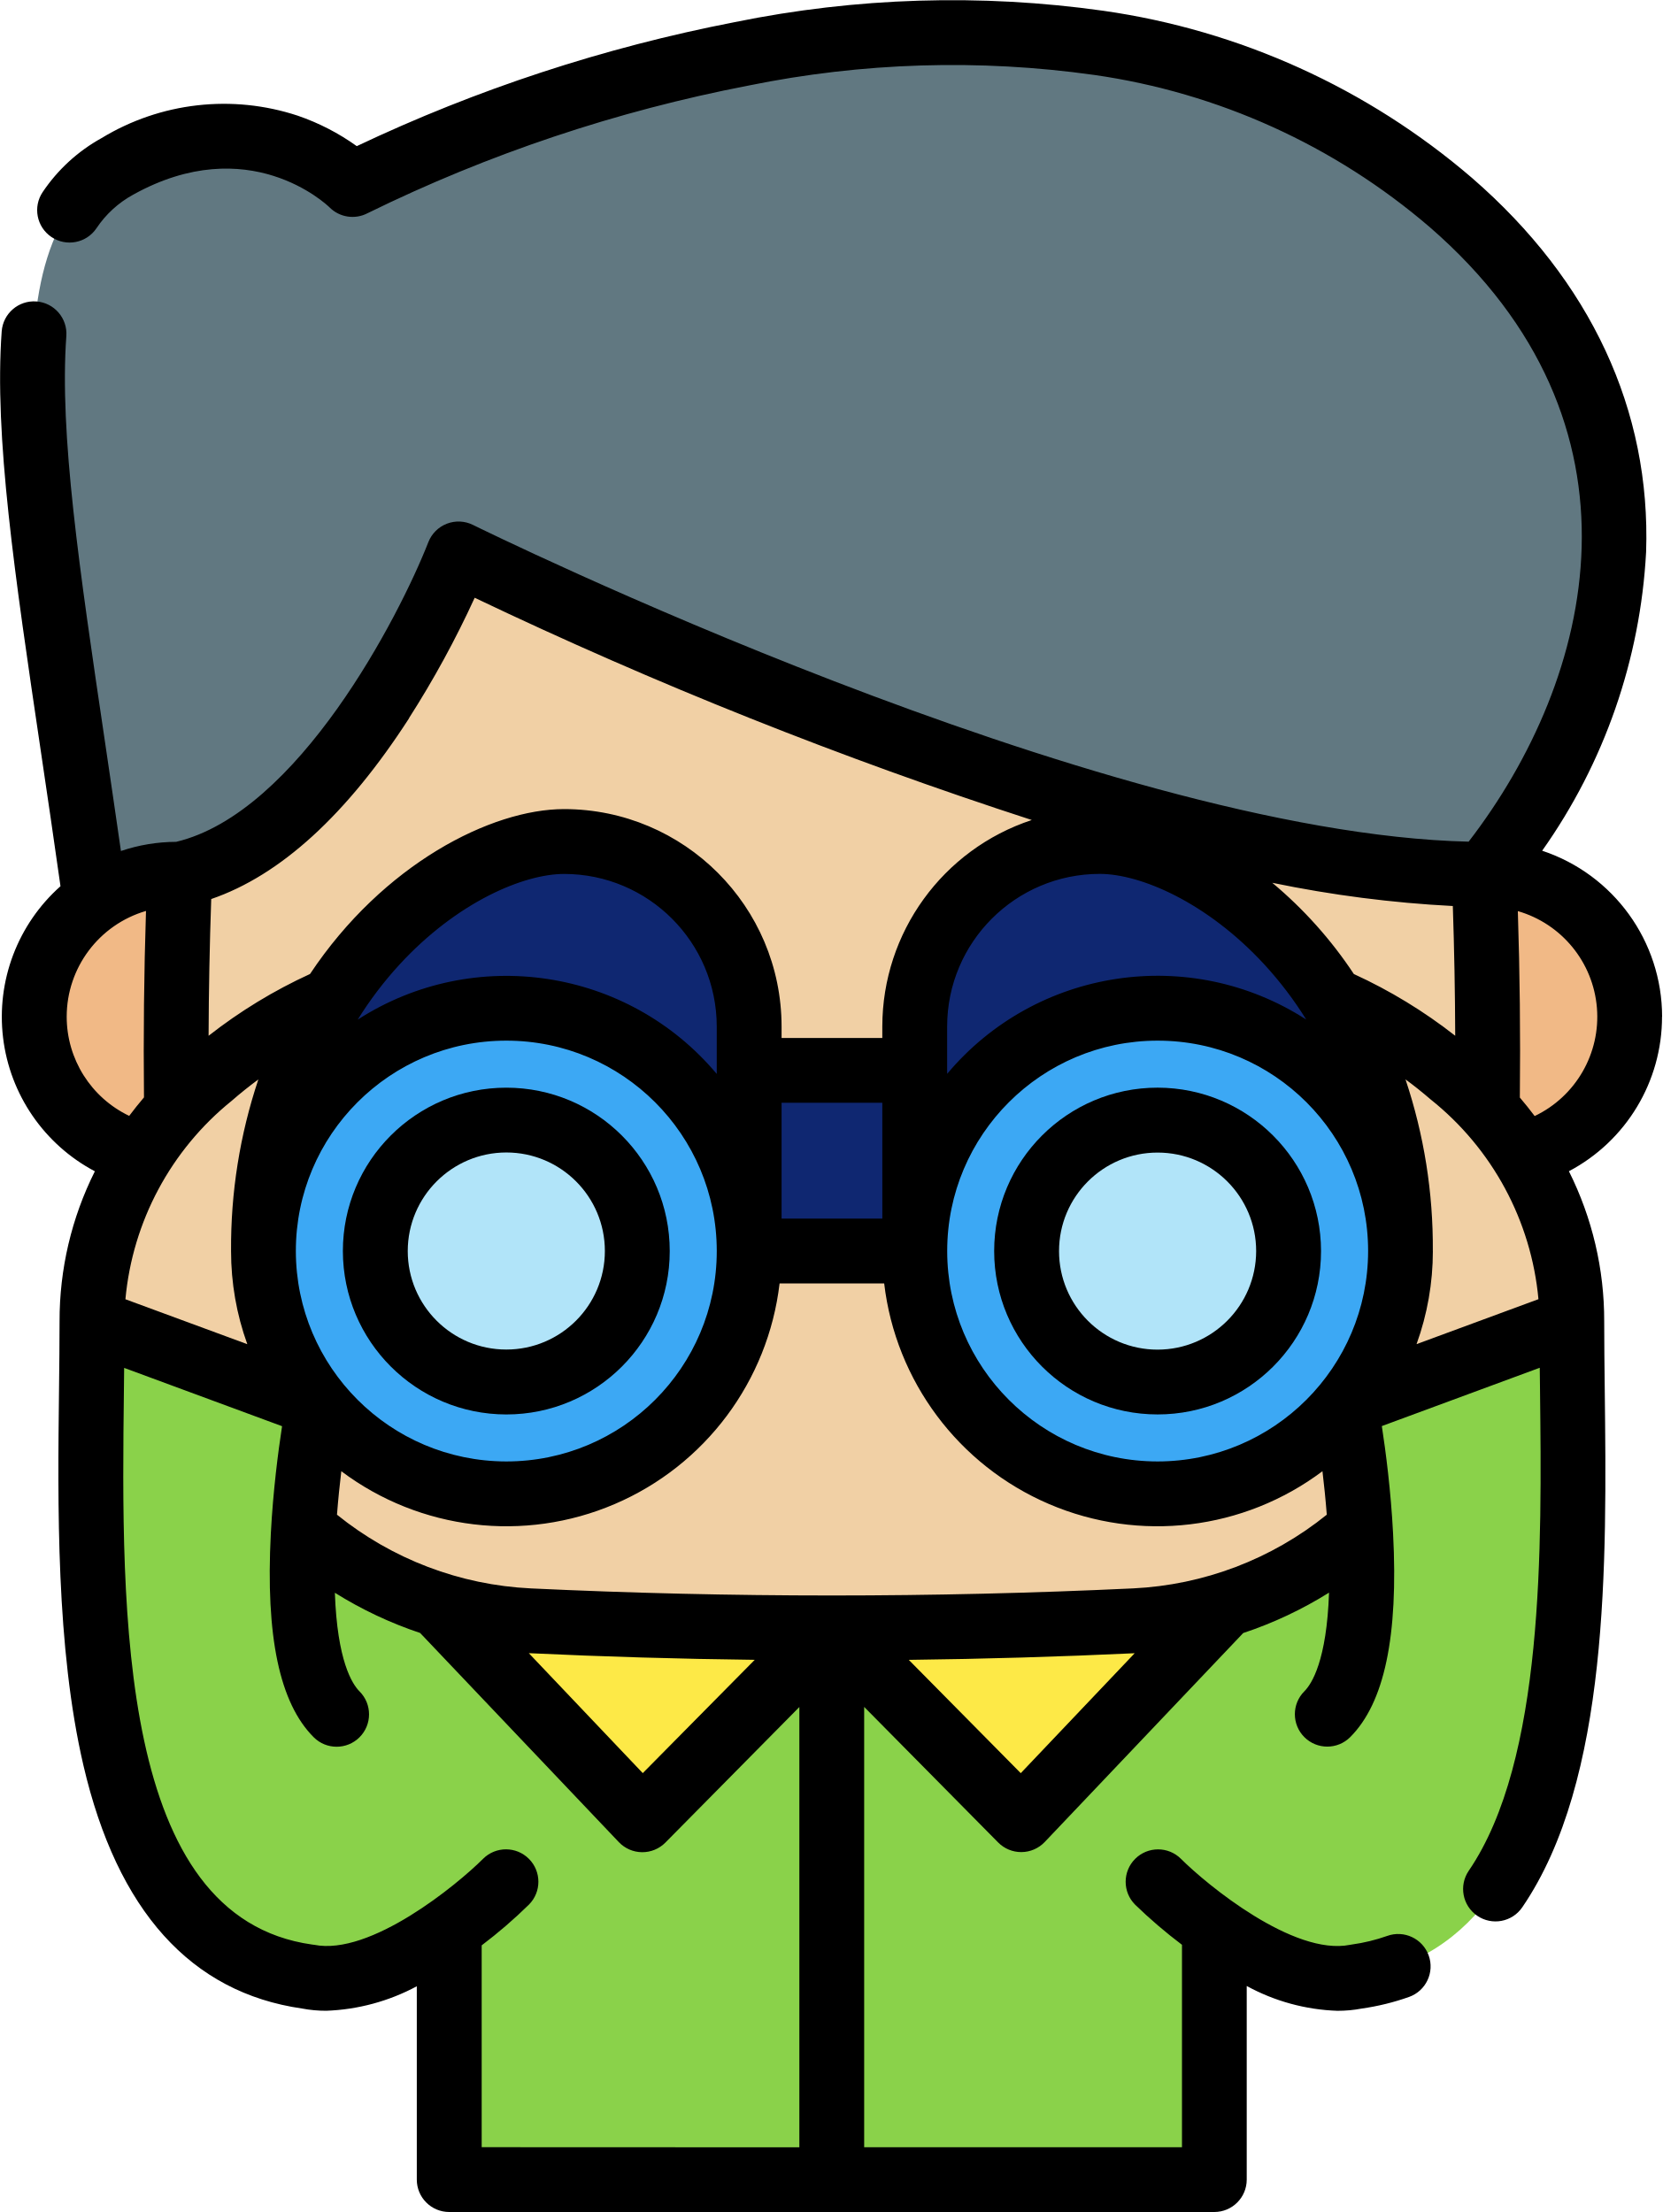
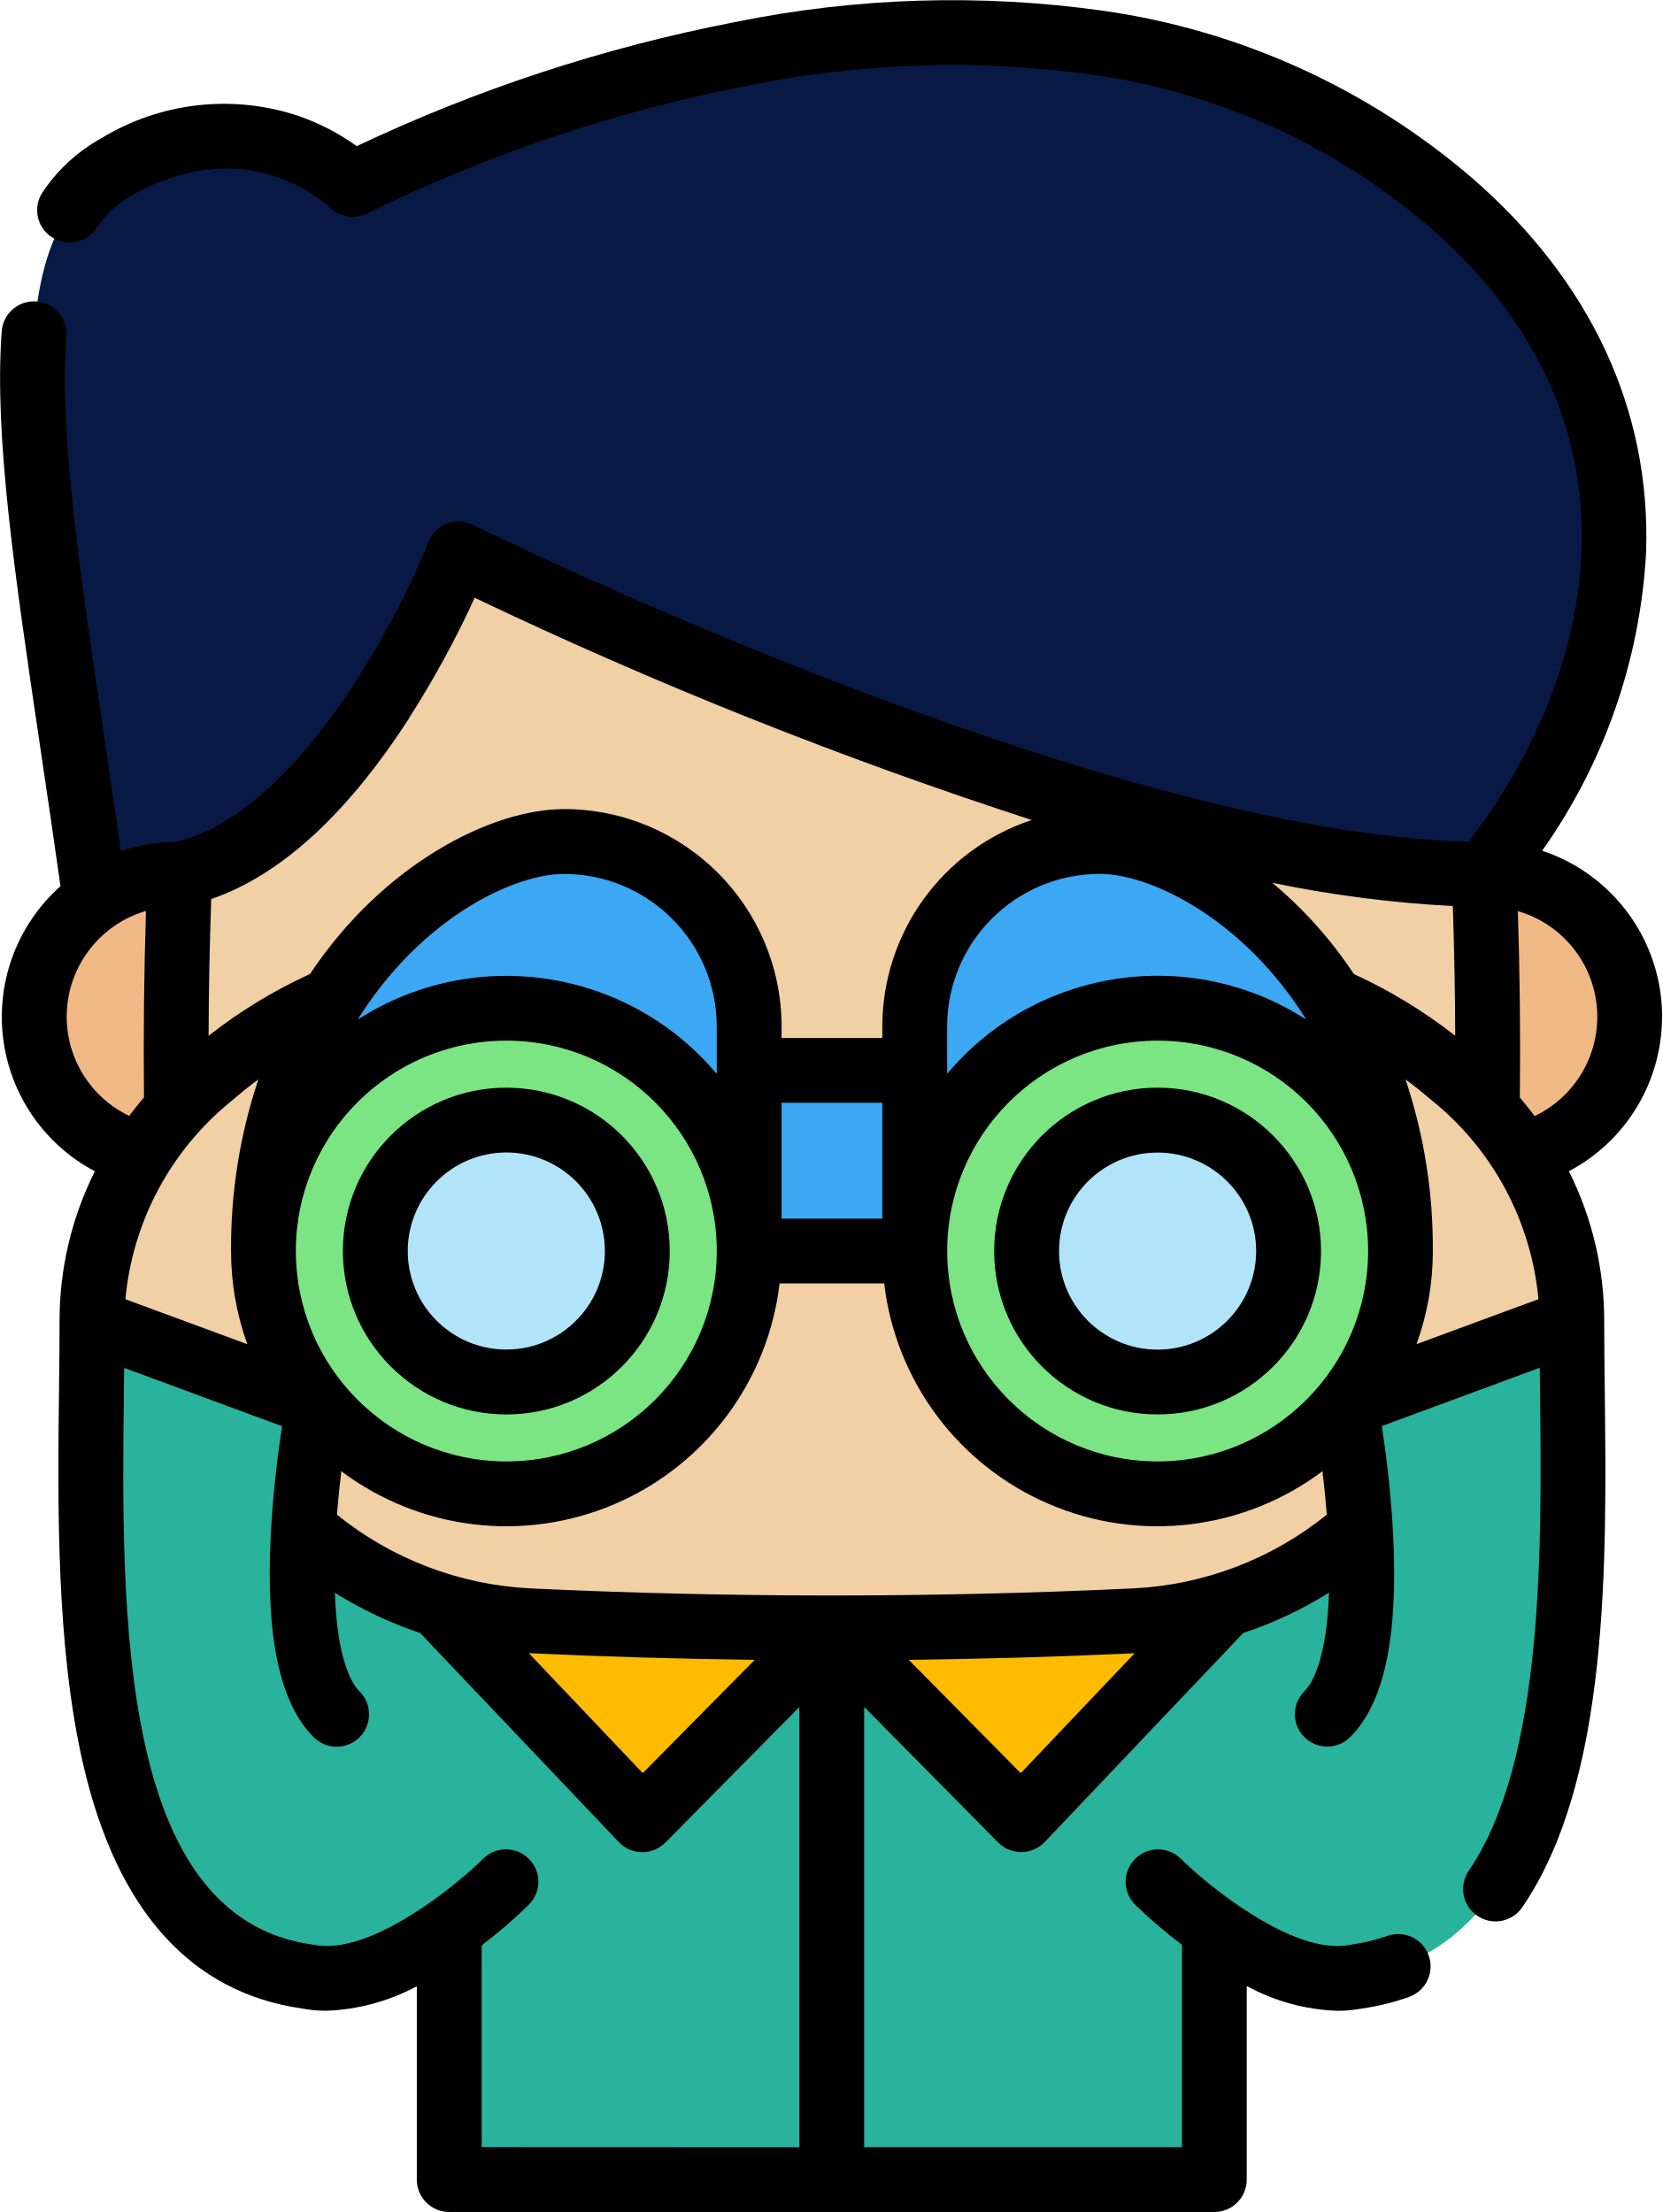
<svg xmlns="http://www.w3.org/2000/svg" width="82.632" height="110" viewBox="0 0 82.632 110">
  <g id="observacion-3" transform="translate(-13.684 0)">
-     <path id="Trazado_143745" data-name="Trazado 143745" d="M36.015,95.91v12.478H74.054V95.9L86.859,83.09,77.95,74.18H24.473l3.215,15.325" fill="#8ad24a" />
-     <path id="Trazado_143746" data-name="Trazado 143746" d="M74.582,79.825,64.453,90.491l-9.418-9.531-9.418,9.531L35.487,79.825" fill="#fde947" />
+     <path id="Trazado_143745" data-name="Trazado 143745" d="M36.015,95.91v12.478H74.054V95.9L86.859,83.09,77.95,74.18H24.473l3.215,15.325" fill="#29b39d" />
+     <path id="Trazado_143746" data-name="Trazado 143746" d="M74.582,79.825,64.453,90.491l-9.418-9.531-9.418,9.531L35.487,79.825" fill="#fb0" />
    <path id="Trazado_143747" data-name="Trazado 143747" d="M87.578,57.642h.046a7.084,7.084,0,0,0,0-14.167c-.051,0-.1,0-.153,0H22.618c-.051,0-.1,0-.153,0a7.084,7.084,0,0,0,0,14.167h.046" fill="#f1b986" />
    <path id="Trazado_143748" data-name="Trazado 143748" d="M85.949,24.98a319.52,319.52,0,0,0-61.809,0,219.114,219.114,0,0,0-1.413,38.43A18.13,18.13,0,0,0,39.994,80.6q15.05.711,30.1,0A18.13,18.13,0,0,0,87.361,63.41a219.071,219.071,0,0,0-1.413-38.43Z" fill="#f1d0a5" />
-     <path id="Trazado_143750" data-name="Trazado 143750" d="M87.471,43.477c-14.519,0-36.822-9.4-46.383-13.759-2.885-1.316-4.611-2.171-4.611-2.171S30.94,41.7,22.618,43.477c-.052,0-.1,0-.152,0a7.036,7.036,0,0,0-4.057,1.277c-2.746-19.776-5.829-32.624,1.11-36.477s11.691.9,11.691.9a75.586,75.586,0,0,1,16.528-5.9C59.126.625,74.232.025,85.815,10.073c12.16,10.55,8.876,24.513,1.656,33.4Z" fill="#617881" />
-     <path id="Trazado_143752" data-name="Trazado 143752" d="M38.834,93.577a21.407,21.407,0,0,1-6.3,4.265,6.52,6.52,0,0,1-3.556.451C16.756,96.578,18.258,77.075,18.258,65.714A14.923,14.923,0,0,1,20.2,58.278c3.377-5.99,9.975-8.553,9.975-8.553l-.662,20.142s-2.327,12.15.9,15.379Z" fill="#8ad24a" />
+     <path id="Trazado_143750" data-name="Trazado 143750" d="M87.471,43.477c-14.519,0-36.822-9.4-46.383-13.759-2.885-1.316-4.611-2.171-4.611-2.171S30.94,41.7,22.618,43.477c-.052,0-.1,0-.152,0a7.036,7.036,0,0,0-4.057,1.277c-2.746-19.776-5.829-32.624,1.11-36.477s11.691.9,11.691.9a75.586,75.586,0,0,1,16.528-5.9C59.126.625,74.232.025,85.815,10.073c12.16,10.55,8.876,24.513,1.656,33.4Z" fill="#091946" />
+     <path id="Trazado_143752" data-name="Trazado 143752" d="M38.834,93.577a21.407,21.407,0,0,1-6.3,4.265,6.52,6.52,0,0,1-3.556.451C16.756,96.578,18.258,77.075,18.258,65.714A14.923,14.923,0,0,1,20.2,58.278c3.377-5.99,9.975-8.553,9.975-8.553l-.662,20.142s-2.327,12.15.9,15.379Z" fill="#29b39d" />
    <path id="Trazado_143754" data-name="Trazado 143754" d="M30.178,49.726l-.662,20.142L18.259,65.715c0-11.359,11.92-15.989,11.92-15.989Z" fill="#f1d0a5" />
-     <path id="Trazado_143755" data-name="Trazado 143755" d="M71.255,93.578s5.573,5.573,9.859,4.715c12.217-1.715,10.717-21.219,10.717-32.579S79.91,49.725,79.91,49.725l.662,20.143s2.328,12.148-.9,15.377" fill="#8ad24a" />
+     <path id="Trazado_143755" data-name="Trazado 143755" d="M71.255,93.578s5.573,5.573,9.859,4.715c12.217-1.715,10.717-21.219,10.717-32.579S79.91,49.725,79.91,49.725l.662,20.143s2.328,12.148-.9,15.377" fill="#29b39d" />
    <path id="Trazado_143756" data-name="Trazado 143756" d="M79.91,49.726l.662,20.142L91.83,65.715c0-11.359-11.92-15.989-11.92-15.989Z" fill="#f1d0a5" />
-     <path id="Trazado_143757" data-name="Trazado 143757" d="M45.749,53.23H64.34v8.983H45.749Z" fill="#0f2771" />
-     <path id="Trazado_143758" data-name="Trazado 143758" d="M26.781,62.214c0-13.73,9.873-20.368,14.952-20.368a9.2,9.2,0,0,1,9.2,9.2V62.213" fill="#0f2771" />
-     <circle id="Elipse_4269" data-name="Elipse 4269" cx="12.074" cy="12.074" r="12.074" transform="translate(26.781 50.139)" fill="#3ca8f4" />
+     <path id="Trazado_143757" data-name="Trazado 143757" d="M45.749,53.23H64.34v8.983H45.749Z" fill="#3ca8f4" />
+     <path id="Trazado_143758" data-name="Trazado 143758" d="M26.781,62.214c0-13.73,9.873-20.368,14.952-20.368a9.2,9.2,0,0,1,9.2,9.2V62.213" fill="#3ca8f4" />
+     <circle id="Elipse_4269" data-name="Elipse 4269" cx="12.074" cy="12.074" r="12.074" transform="translate(26.781 50.139)" fill="#7ae582" />
    <circle id="Elipse_4270" data-name="Elipse 4270" cx="6.514" cy="6.514" r="6.514" transform="translate(32.341 55.699)" fill="#b1e4f9" />
-     <path id="Trazado_143759" data-name="Trazado 143759" d="M83.308,62.214c0-13.73-9.873-20.368-14.952-20.368a9.2,9.2,0,0,0-9.2,9.2V62.213" fill="#0f2771" />
-     <circle id="Elipse_4271" data-name="Elipse 4271" cx="12.074" cy="12.074" r="12.074" transform="translate(59.16 50.139)" fill="#3ca8f4" />
+     <path id="Trazado_143759" data-name="Trazado 143759" d="M83.308,62.214c0-13.73-9.873-20.368-14.952-20.368a9.2,9.2,0,0,0-9.2,9.2V62.213" fill="#3ca8f4" />
+     <circle id="Elipse_4271" data-name="Elipse 4271" cx="12.074" cy="12.074" r="12.074" transform="translate(59.16 50.139)" fill="#7ae582" />
    <circle id="Elipse_4272" data-name="Elipse 4272" cx="6.514" cy="6.514" r="6.514" transform="translate(64.72 55.699)" fill="#b1e4f9" />
    <path id="Trazado_143760" data-name="Trazado 143760" d="M38.855,70.339a8.125,8.125,0,1,0-8.125-8.125A8.135,8.135,0,0,0,38.855,70.339Zm0-13.028a4.9,4.9,0,1,1-4.9,4.9A4.908,4.908,0,0,1,38.855,57.311Z" />
    <path id="Trazado_143761" data-name="Trazado 143761" d="M71.234,54.088a8.125,8.125,0,1,0,8.125,8.125,8.135,8.135,0,0,0-8.125-8.125Zm0,13.028a4.9,4.9,0,1,1,4.9-4.9A4.908,4.908,0,0,1,71.234,67.116Z" />
    <path id="Trazado_143762" data-name="Trazado 143762" d="M96.316,50.558a8.708,8.708,0,0,0-5.963-8.253,28.336,28.336,0,0,0,5.167-14.853c.243-7.046-2.749-13.477-8.651-18.6A35.9,35.9,0,0,0,68.532.535,53.965,53.965,0,0,0,50.214,1.1,78.946,78.946,0,0,0,31.421,7.267a11.367,11.367,0,0,0-2.931-1.513,11.706,11.706,0,0,0-9.753,1.111,8.452,8.452,0,0,0-2.929,2.683,1.611,1.611,0,0,0,2.67,1.805A5.192,5.192,0,0,1,20.3,9.683c5.738-3.19,9.615.481,9.769.631a1.612,1.612,0,0,0,1.893.286A75.3,75.3,0,0,1,50.9,4.254a50.677,50.677,0,0,1,17.185-.527A32.722,32.722,0,0,1,84.758,11.29c11.308,9.81,8.2,22.439,1.939,30.565-18.406-.423-49.19-15.6-49.5-15.752a1.611,1.611,0,0,0-2.217.856c-1.44,3.68-6.478,13.46-12.539,14.905a8.648,8.648,0,0,0-2.745.455c-.27-1.886-.539-3.7-.8-5.474-1.266-8.542-2.266-15.29-1.914-20.131a1.611,1.611,0,0,0-3.214-.234c-.378,5.2.645,12.1,1.94,20.838.321,2.17.653,4.406.983,6.752A8.691,8.691,0,0,0,18.4,58.247a16.57,16.57,0,0,0-1.755,7.467c0,1.062-.013,2.193-.027,3.39-.067,5.718-.15,12.835,1.214,18.689,1.683,7.227,5.342,11.294,10.873,12.089a6.354,6.354,0,0,0,1.2.111,10.316,10.316,0,0,0,4.5-1.218v9.613A1.611,1.611,0,0,0,36.015,110H74.054a1.611,1.611,0,0,0,1.611-1.611V98.761a10.122,10.122,0,0,0,4.508,1.234,6.408,6.408,0,0,0,1.209-.112,12.109,12.109,0,0,0,2.359-.58,1.611,1.611,0,1,0-1.092-3.032,8.9,8.9,0,0,1-1.762.428l-.09.015c-2.8.559-7.111-2.987-8.4-4.275a1.611,1.611,0,1,0-2.279,2.279,25.048,25.048,0,0,0,2.328,1.994v10.066h-15.8V84.882l6.661,6.741a1.611,1.611,0,0,0,1.146.479h.016a1.611,1.611,0,0,0,1.152-.5L75.49,81.209A19.834,19.834,0,0,0,79.757,79.2c-.116,3.381-.859,4.538-1.227,4.906a1.611,1.611,0,1,0,2.279,2.279c1.7-1.7,2.4-5.01,2.132-10.123-.11-2.135-.368-4.1-.559-5.345l7.851-2.9c0,.367.008.739.013,1.12.09,7.762.215,18.392-3.543,23.893a1.611,1.611,0,1,0,2.661,1.817c4.331-6.34,4.2-17.1,4.1-25.748-.014-1.2-.027-2.328-.027-3.389a16.569,16.569,0,0,0-1.755-7.466,8.687,8.687,0,0,0,4.63-7.689ZM40.07,78.989a16.6,16.6,0,0,1-9.633-3.665c.06-.77.136-1.5.215-2.162a13.675,13.675,0,0,0,21.789-9.337h5.2a13.675,13.675,0,0,0,21.789,9.337c.079.659.155,1.391.215,2.162a16.6,16.6,0,0,1-9.633,3.665c-9.936.47-20.012.47-29.948,0Zm11.136,3.552-5.567,5.634L39.974,82.21Q45.569,82.474,51.206,82.541ZM25.2,54.744c.445-.389.892-.743,1.328-1.065a26.321,26.321,0,0,0-1.357,8.535,13.625,13.625,0,0,0,.808,4.631l-6.06-2.235A14.369,14.369,0,0,1,25.2,54.744ZM60.771,53.23V51.042a7.594,7.594,0,0,1,7.585-7.585c2.013,0,5.328,1.4,8.194,4.514A18.393,18.393,0,0,1,78.622,50.7a13.652,13.652,0,0,0-17.85,2.7V53.23Zm25.14-8.175c.071,2.142.112,4.3.119,6.452a25.133,25.133,0,0,0-5.039-3.07A21.014,21.014,0,0,0,76.935,43.9,59.2,59.2,0,0,0,85.911,45.055ZM71.234,72.676A10.463,10.463,0,1,1,81.7,62.213,10.475,10.475,0,0,1,71.234,72.676ZM57.549,60.6H52.54v-5.76h5.008ZM28.392,62.214A10.463,10.463,0,1,1,38.855,72.676,10.475,10.475,0,0,1,28.392,62.214ZM49.317,53.23v.175a13.652,13.652,0,0,0-17.85-2.7,18.393,18.393,0,0,1,2.071-2.731c2.866-3.118,6.181-4.514,8.194-4.514a7.594,7.594,0,0,1,7.585,7.585Zm35.6,8.983a26.318,26.318,0,0,0-1.358-8.536c.411.3.833.638,1.254,1a14.393,14.393,0,0,1,5.355,9.93l-6.06,2.235A13.614,13.614,0,0,0,84.919,62.214Zm-50.9-26.5a48.8,48.8,0,0,0,3.266-5.987A227.245,227.245,0,0,0,64.979,40.778a10.825,10.825,0,0,0-7.431,10.264v.577H52.54v-.577A10.82,10.82,0,0,0,41.732,40.235c-3.629,0-9,2.738-12.635,8.2a25.129,25.129,0,0,0-5.043,3.073c.008-2.263.052-4.536.131-6.8,3.442-1.18,6.745-4.2,9.837-8.991ZM17,50.558A5.481,5.481,0,0,1,20.942,45.3c-.1,3.095-.132,6.2-.1,9.272q-.384.452-.735.919A5.464,5.464,0,0,1,17,50.558Zm20.631,56.219V96.74a24.253,24.253,0,0,0,2.347-2.024,1.611,1.611,0,0,0-2.279-2.279c-1.288,1.288-5.6,4.838-8.4,4.275L29.2,96.7c-9.662-1.356-9.485-16.5-9.356-27.556,0-.381.009-.753.012-1.121l7.851,2.9c-.191,1.243-.448,3.209-.559,5.345-.264,5.112.433,8.424,2.132,10.123a1.611,1.611,0,0,0,2.279-2.279c-.368-.368-1.11-1.524-1.227-4.906a19.84,19.84,0,0,0,4.239,2l9.878,10.4a1.612,1.612,0,0,0,2.315.023l6.66-6.741v21.895Zm26.8-18.6-5.567-5.634q5.63-.067,11.231-.33ZM89.98,55.5q-.351-.468-.737-.921c.032-3.086,0-6.192-.1-9.271A5.471,5.471,0,0,1,89.98,55.5Z" />
  </g>
</svg>
